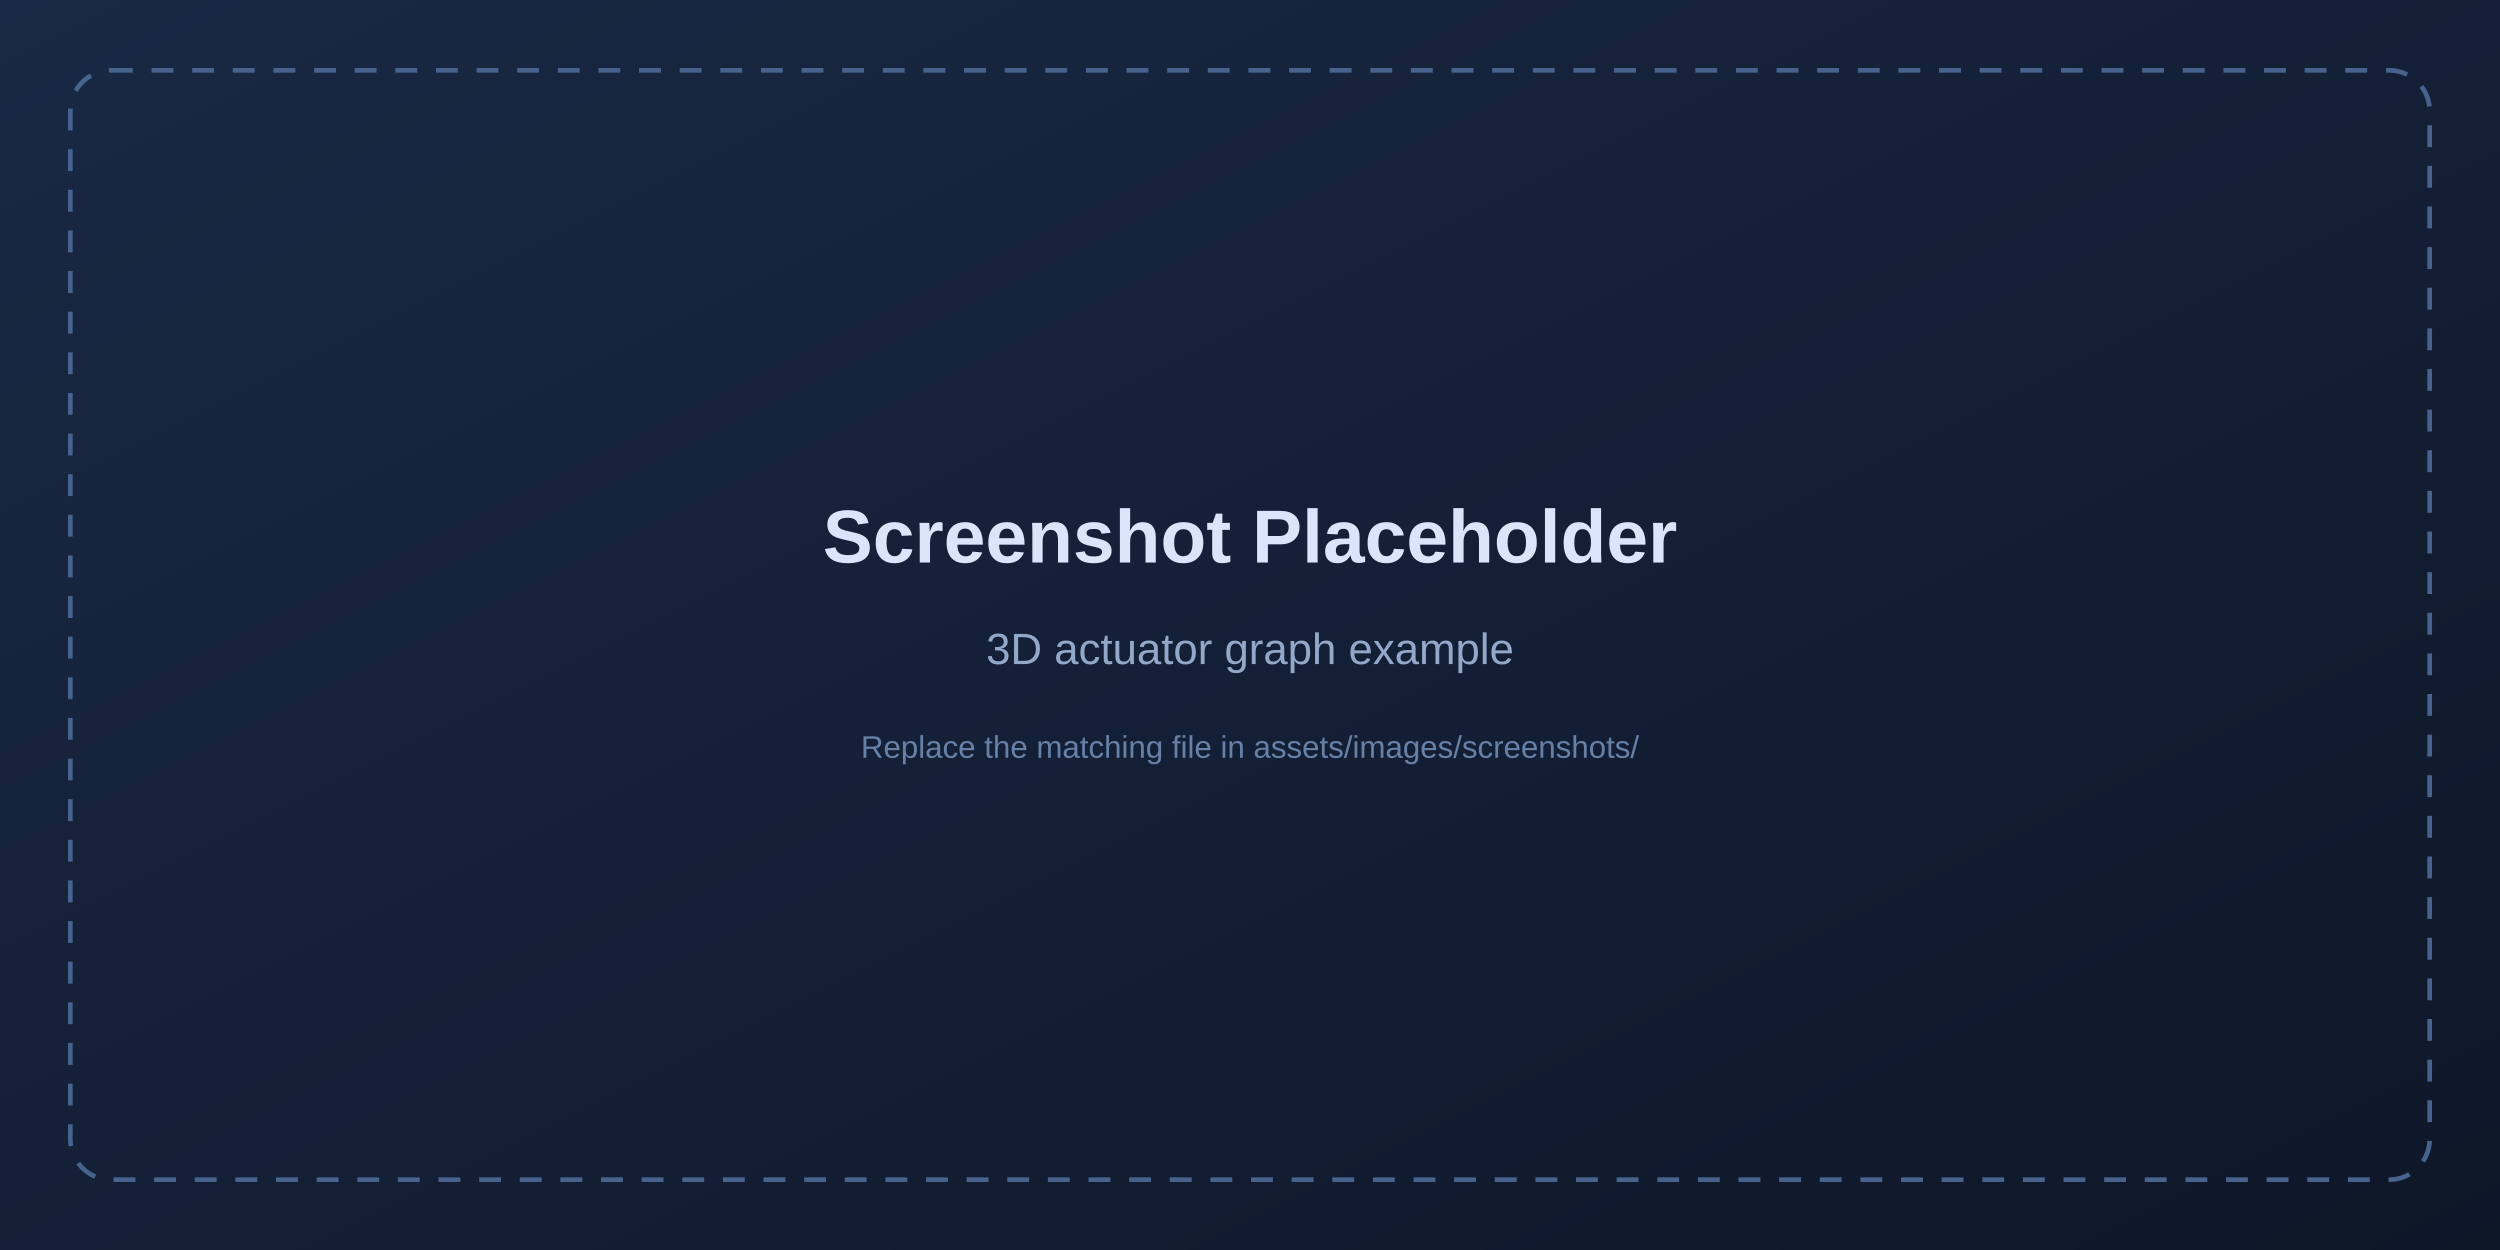
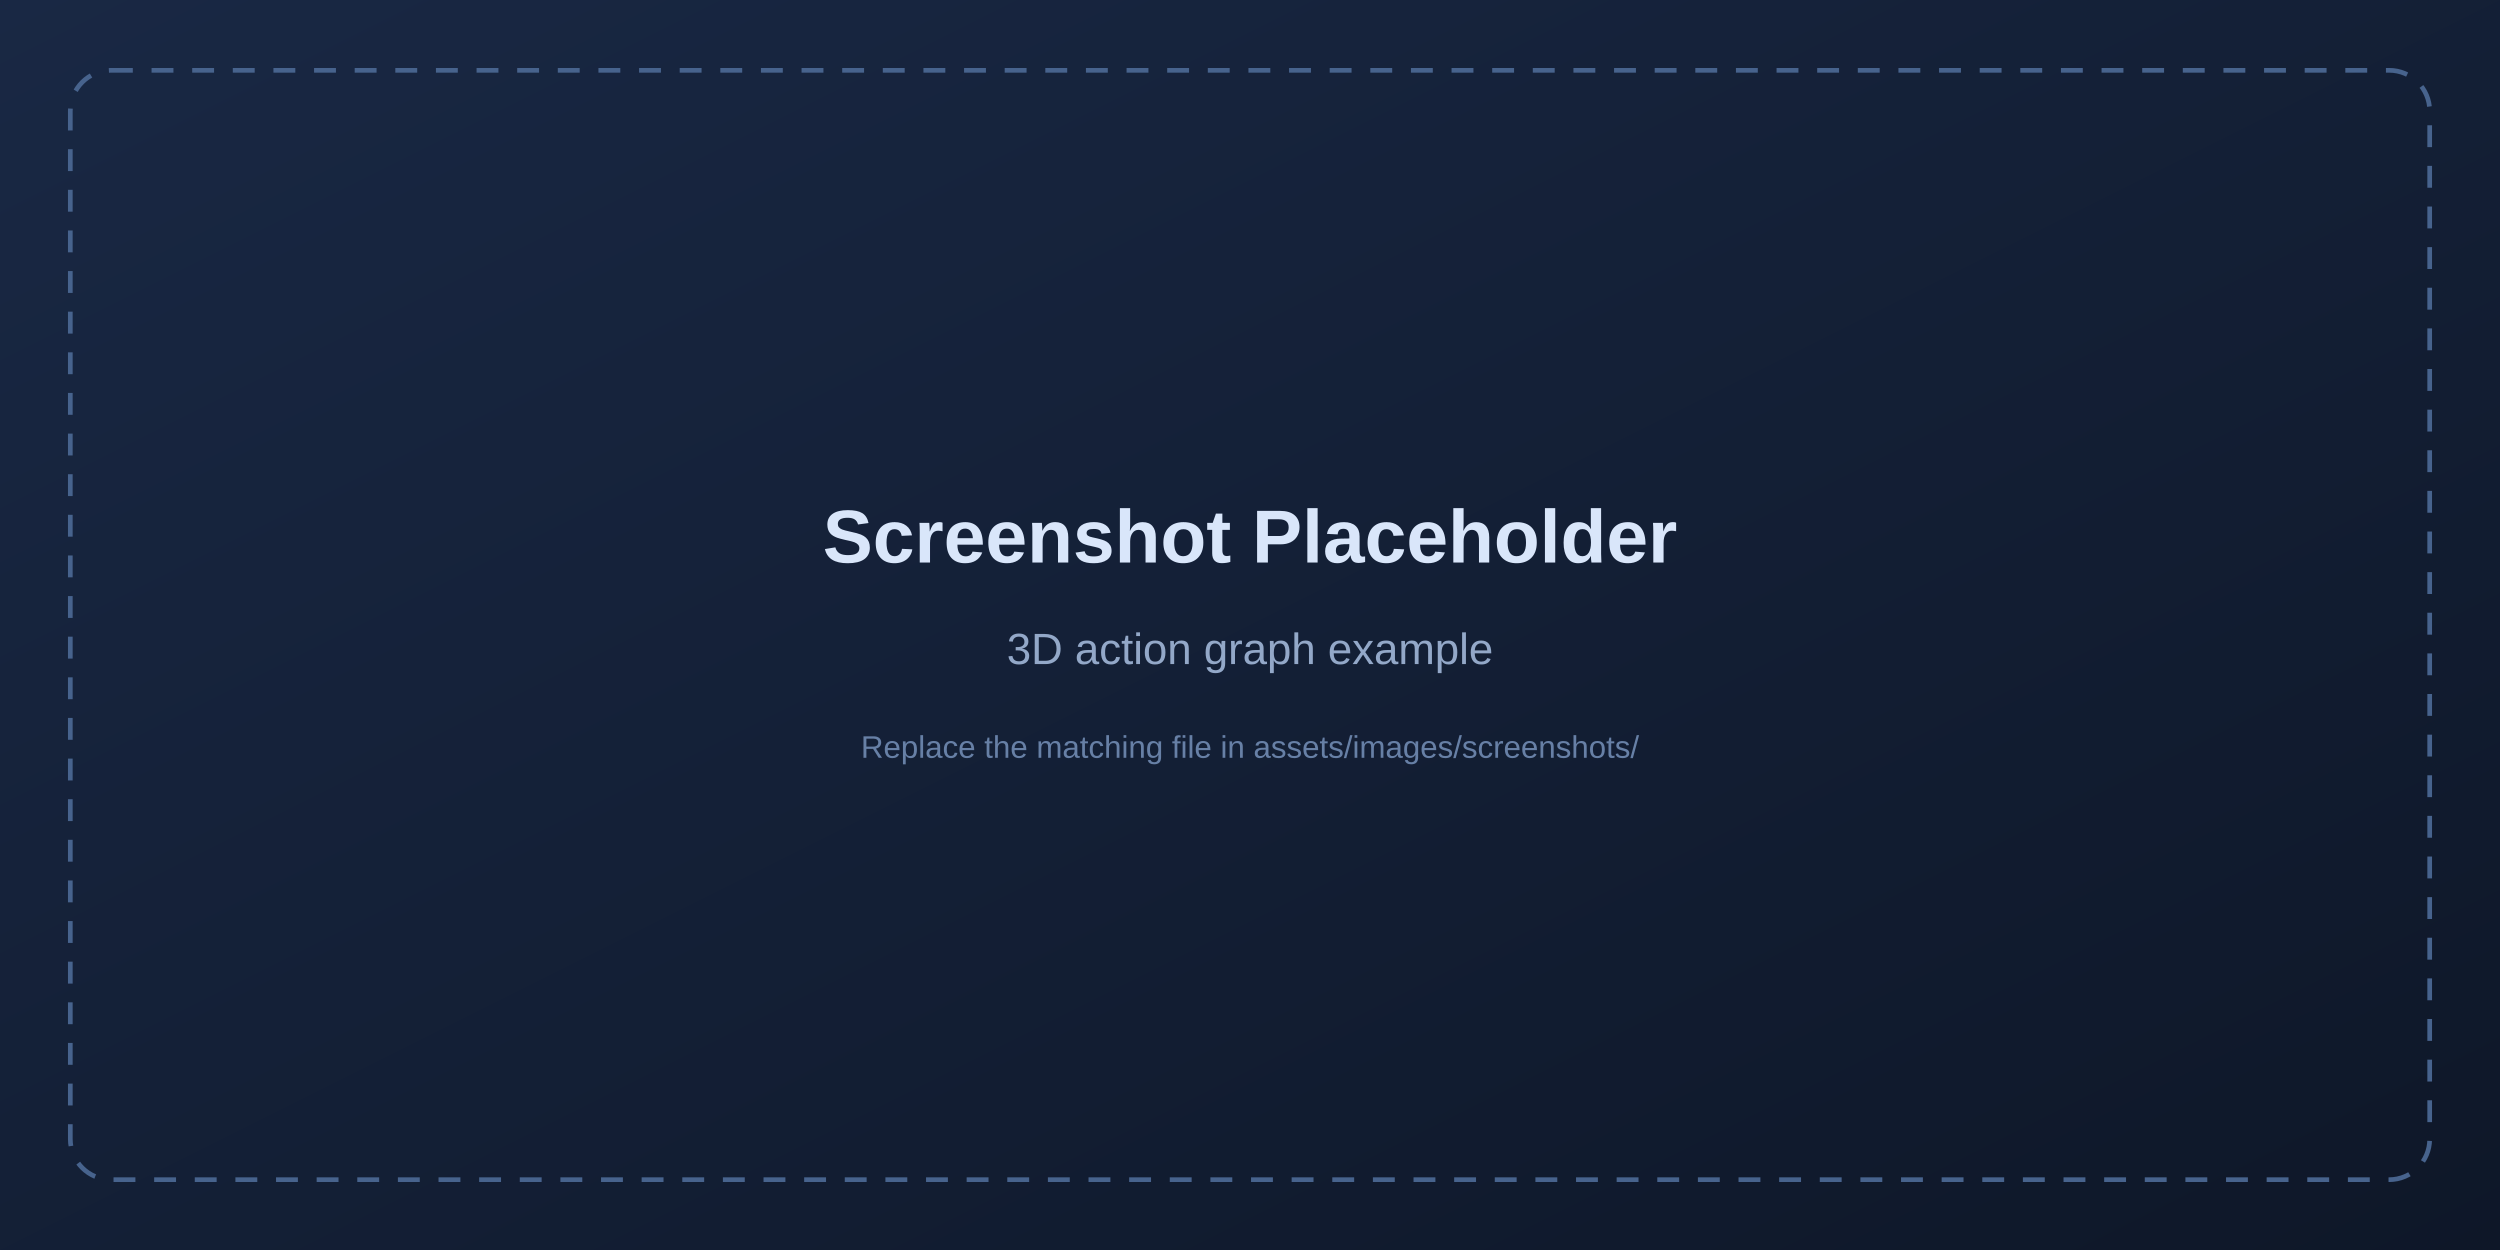
<svg xmlns="http://www.w3.org/2000/svg" width="1600" height="800" viewBox="0 0 1600 800">
  <defs>
    <linearGradient id="g" x1="0" y1="0" x2="1" y2="1">
      <stop stop-color="#192844" />
      <stop offset="1" stop-color="#0e1728" />
    </linearGradient>
  </defs>
  <rect width="1600" height="800" fill="url(#g)" />
  <rect x="45" y="45" width="1510" height="710" rx="26" fill="none" stroke="#47638d" stroke-width="3" stroke-dasharray="14 12" />
  <text x="800" y="360" text-anchor="middle" fill="#d9e6fa" font-family="Arial" font-size="48" font-weight="700">Screenshot Placeholder</text>
-   <text x="800" y="425" text-anchor="middle" fill="#93a8c8" font-family="Arial" font-size="28">3D actuator graph example</text>
+   <text x="800" y="425" text-anchor="middle" fill="#93a8c8" font-family="Arial" font-size="28">3D action graph example</text>
  <text x="800" y="485" text-anchor="middle" fill="#6780a6" font-family="Arial" font-size="20">Replace the matching file in assets/images/screenshots/</text>
</svg>
